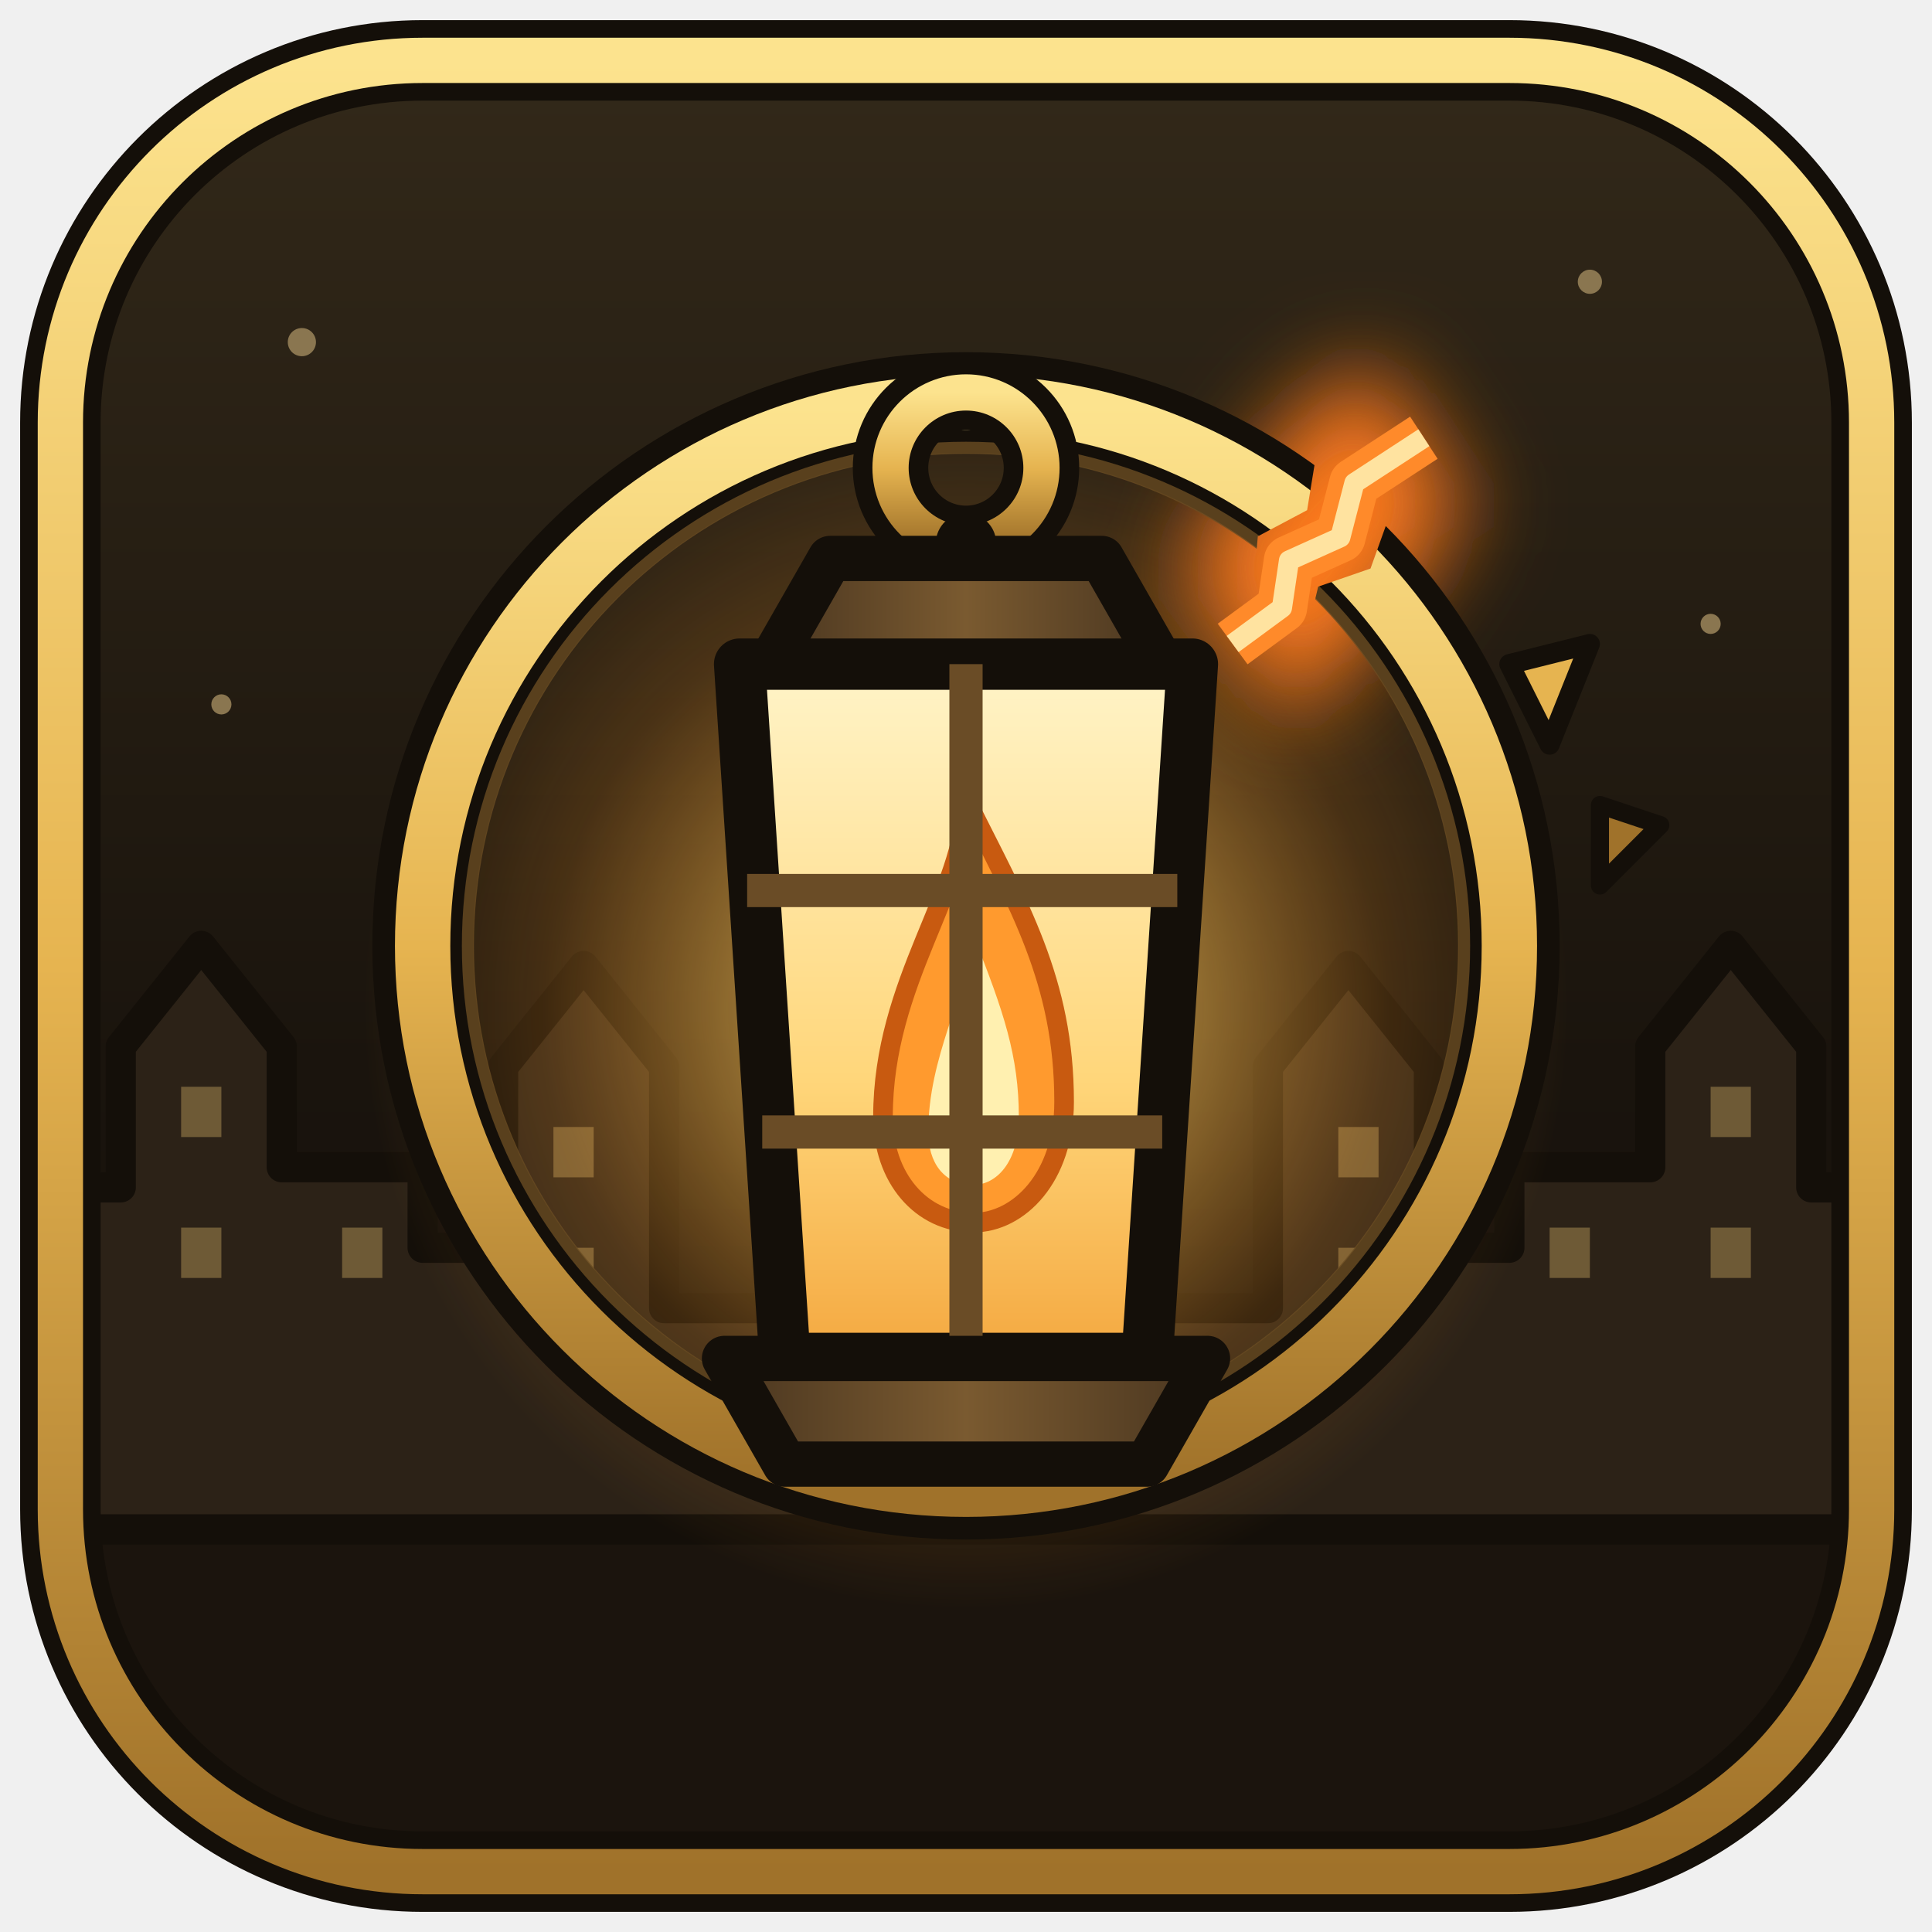
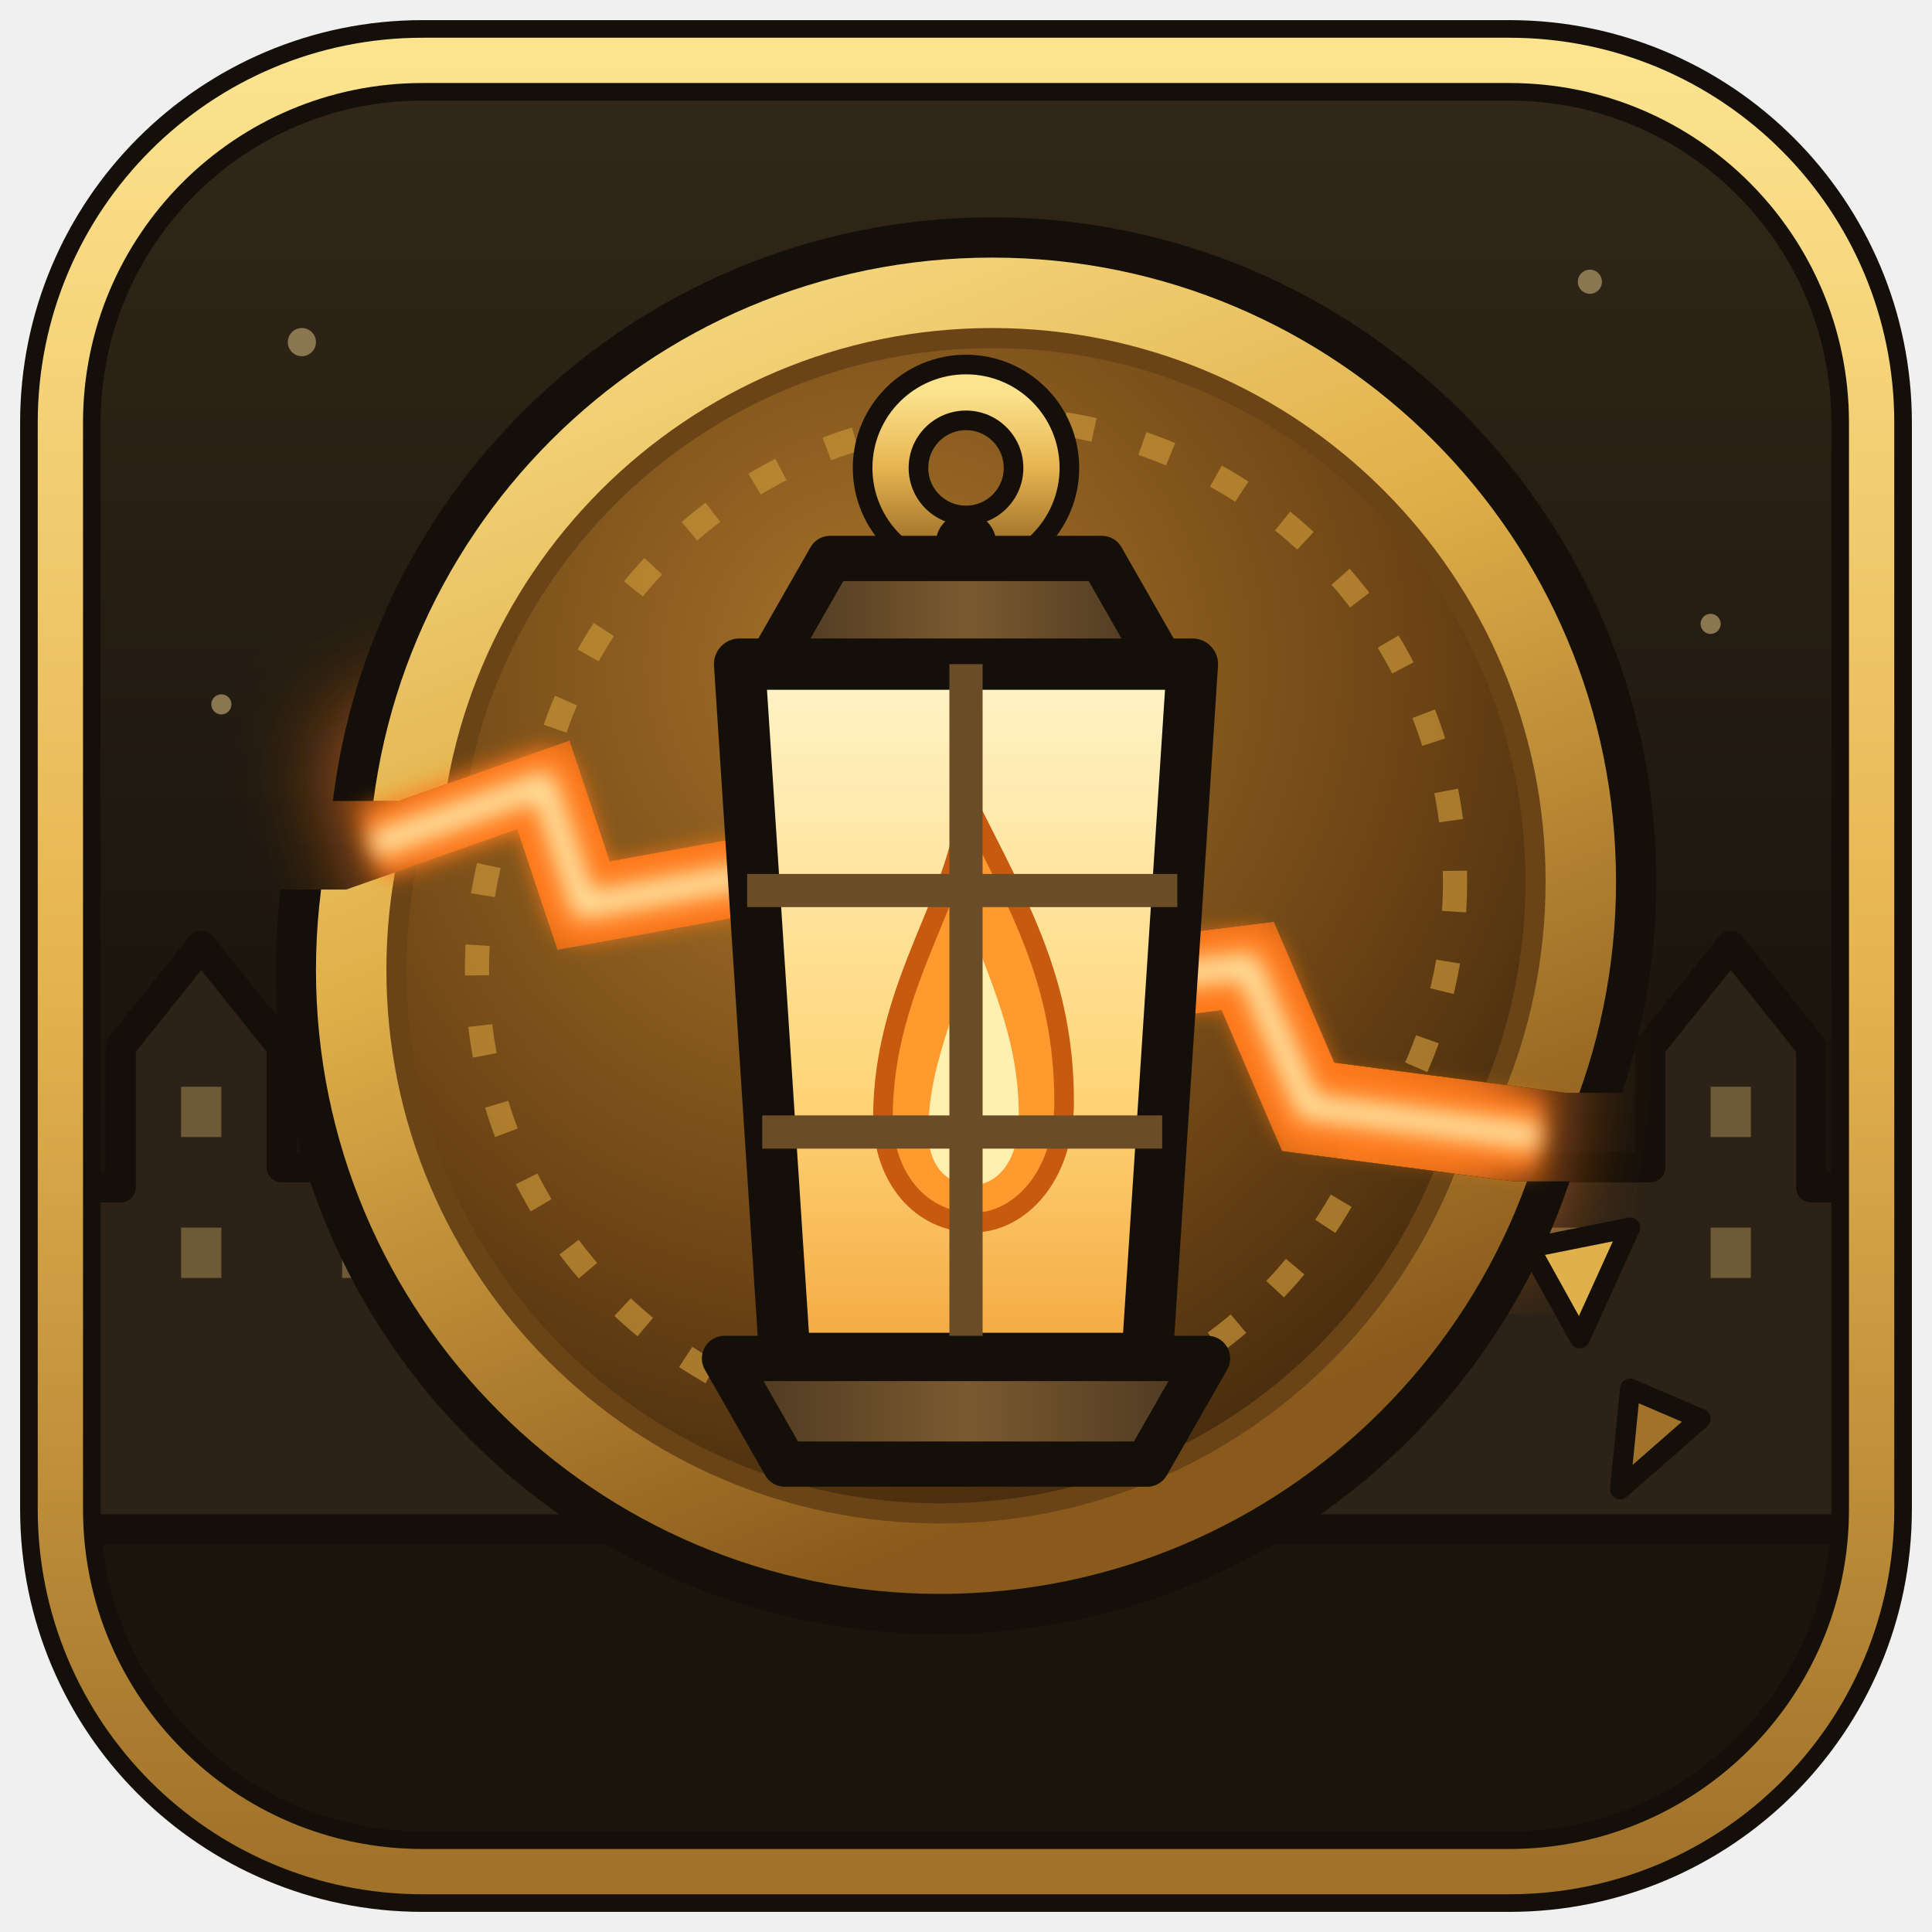
<svg xmlns="http://www.w3.org/2000/svg" width="192" height="192" viewBox="0 0 192 192">
  <defs>
    <linearGradient id="bg" x1="0" y1="0" x2="0" y2="1">
      <stop offset="0" stop-color="#342a1a" />
      <stop offset=".55" stop-color="#1a140d" />
      <stop offset="1" stop-color="#0e0b08" />
    </linearGradient>
    <radialGradient id="glow" cx="50%" cy="50%" r="50%">
      <stop offset="0" stop-color="#ffe9ae" stop-opacity=".95" />
      <stop offset=".3" stop-color="#ffc85a" stop-opacity=".6" />
      <stop offset=".7" stop-color="#ff9d2a" stop-opacity=".18" />
      <stop offset="1" stop-color="#ff9d2a" stop-opacity="0" />
    </radialGradient>
    <linearGradient id="gold" x1="0" y1="0" x2="0" y2="1">
      <stop offset="0" stop-color="#fce38e" />
      <stop offset=".5" stop-color="#e6b450" />
      <stop offset="1" stop-color="#a0722a" />
    </linearGradient>
    <linearGradient id="glass" x1="0" y1="0" x2="0" y2="1">
      <stop offset="0" stop-color="#fff4c8" />
      <stop offset=".6" stop-color="#ffd67a" />
      <stop offset="1" stop-color="#f4a840" />
    </linearGradient>
    <linearGradient id="metal" x1="0" y1="0" x2="1" y2="0">
      <stop offset="0" stop-color="#4a3620" />
      <stop offset=".5" stop-color="#7a5a30" />
      <stop offset="1" stop-color="#4a3620" />
    </linearGradient>
    <clipPath id="tile">
      <rect x="6" y="6" width="180" height="180" rx="36" />
    </clipPath>
  </defs>
  <g clip-path="url(#tile)">
    <rect x="0" y="0" width="192" height="192" fill="url(#bg)" />
    <g fill="#8a7650">
      <circle cx="30" cy="34" r="1.4" />
      <circle cx="158" cy="28" r="1.2" />
      <circle cx="170" cy="62" r="1" />
      <circle cx="22" cy="70" r="1" />
    </g>
    <path d="M0,152 L0,118 L12,118 L12,104 L20,94 L28,104 L28,116 L42,116 L42,124 L50,124 L50,106 L58,96 L66,106 L66,130 L126,130 L126,106 L134,96 L142,106 L142,124 L150,124 L150,116 L164,116 L164,104 L172,94 L180,104 L180,118 L192,118 L192,152 Z" fill="#2c2217" stroke="#140f09" stroke-width="3" stroke-linejoin="round" />
    <g fill="#6e5a36">
      <rect x="4" y="126" width="4" height="5" />
      <rect x="18" y="108" width="4" height="5" />
      <rect x="18" y="122" width="4" height="5" />
      <rect x="34" y="122" width="4" height="5" />
      <rect x="55" y="112" width="4" height="5" />
      <rect x="55" y="124" width="4" height="5" />
      <rect x="133" y="112" width="4" height="5" />
      <rect x="133" y="124" width="4" height="5" />
      <rect x="154" y="122" width="4" height="5" />
      <rect x="170" y="108" width="4" height="5" />
      <rect x="170" y="122" width="4" height="5" />
      <rect x="184" y="126" width="4" height="5" />
    </g>
    <rect x="0" y="152" width="192" height="40" fill="#1b140d" />
    <path d="M0,152 L192,152" stroke="#140f09" stroke-width="3" />
-     <circle cx="96" cy="100" r="60" fill="url(#glow)" />
  </g>
  <defs>
-     <mask id="rfcut">
-       <rect x="0" y="0" width="192" height="192" fill="#fff" />
-       <polygon points="124.8,66.2 129.9,62.9 131.0,58.3 136.2,56.5 138.1,51.2 145.3,47.2 137.4,40.1 130.8,45.2 129.9,50.7 125.0,53.3 124.6,58.0 120.1,62.1" fill="#000" />
-     </mask>
-     <filter id="rfblur" x="-80%" y="-80%" width="260%" height="260%">
-       <feGaussianBlur stdDeviation="4.5" />
+     <linearGradient id="rcRim" x1="0" y1="0" x2=".4" y2="1">
+       <stop offset="0" stop-color="#fce38e" />
+       <stop offset=".45" stop-color="#e0b04a" />
+       <stop offset="1" stop-color="#8a5a1c" />
+     </linearGradient>
+     <radialGradient id="rcFace" cx="40%" cy="30%" r="80%">
+       <stop offset="0" stop-color="#a8742a" />
+       <stop offset=".6" stop-color="#6e4515" />
+       <stop offset="1" stop-color="#3e260c" />
+     </radialGradient>
+     <filter id="rcBlur" x="-50%" y="-50%" width="200%" height="200%">
+       <feGaussianBlur stdDeviation="5" />
    </filter>
+     <filter id="rcSoft" x="-50%" y="-50%" width="200%" height="200%">
+       <feGaussianBlur stdDeviation="1.1" />
+     </filter>
+     <clipPath id="rcL">
+       <path d="M37,84 54,78 58,90 80,86 108,98 124,96 130,110 153,113 L192,113 L192,192 L0,192 L0,84 Z" />
+     </clipPath>
+     <clipPath id="rcR">
+       <path d="M37,84 54,78 58,90 80,86 108,98 124,96 130,110 153,113 L192,113 L192,0 L0,0 L0,84 Z" />
+     </clipPath>
  </defs>
-   <polyline points="122.5,64.0 127.4,60.4 128.1,55.7 133.2,53.4 134.6,48.0 141.5,43.5" fill="none" stroke="#ff7a1a" stroke-width="18" stroke-linejoin="round" filter="url(#rfblur)" />
-   <g mask="url(#rfcut)">
-     <circle cx="96" cy="94" r="54" fill="none" stroke="#140f09" stroke-width="10" />
-     <circle cx="96" cy="94" r="54" fill="none" stroke="url(#gold)" stroke-width="5.5" />
-     <circle cx="96" cy="94" r="49.5" fill="none" stroke="#6a4c22" stroke-width="1.2" opacity=".8" />
+   <polyline points="37,84 54,78 58,90 80,86 108,98 124,96 130,110 153,113" fill="none" stroke="#ff7a1a" stroke-width="22" stroke-linejoin="round" filter="url(#rcBlur)" />
+   <g transform="translate(-2.6,4.4)">
+     <g clip-path="url(#rcL)">
+       <circle cx="96" cy="92" r="66" fill="#140f09" />
+       <circle cx="96" cy="92" r="62" fill="url(#rcRim)" />
+       <circle cx="96" cy="92" r="54" fill="url(#rcFace)" stroke="#6a4416" stroke-width="2" />
+       <circle cx="96" cy="92" r="46" fill="none" stroke="#c79438" stroke-width="2.4" stroke-dasharray="3 5" opacity=".7" />
+     </g>
  </g>
-   <polyline points="122.5,64.0 127.4,60.4 128.1,55.7 133.2,53.4 134.6,48.0 141.5,43.5" fill="none" stroke="#ff8a2a" stroke-width="5" stroke-linejoin="round" />
-   <polyline points="122.5,64.0 127.4,60.4 128.1,55.7 133.2,53.4 134.6,48.0 141.5,43.5" fill="none" stroke="#ffe3a0" stroke-width="2" stroke-linejoin="round" />
-   <path d="M150,66 L158,64 L154,74 Z" fill="#e6b450" stroke="#140f09" stroke-width="2" stroke-linejoin="round" />
-   <path d="M159,80 L165,82 L159,88 Z" fill="#a0722a" stroke="#140f09" stroke-width="1.8" stroke-linejoin="round" />
+   <g transform="translate(2.6,-4.4)">
+     <g clip-path="url(#rcR)">
+       <circle cx="96" cy="92" r="66" fill="#140f09" />
+       <circle cx="96" cy="92" r="62" fill="url(#rcRim)" />
+       <circle cx="96" cy="92" r="54" fill="url(#rcFace)" stroke="#6a4416" stroke-width="2" />
+       <circle cx="96" cy="92" r="46" fill="none" stroke="#c79438" stroke-width="2.4" stroke-dasharray="3 5" opacity=".7" />
+     </g>
+   </g>
+   <polyline points="37,84 54,78 58,90 80,86 108,98 124,96 130,110 153,113" fill="none" stroke="#ff7a1a" stroke-width="7" stroke-linejoin="round" filter="url(#rcSoft)" />
+   <polyline points="37,84 54,78 58,90 80,86 108,98 124,96 130,110 153,113" fill="none" stroke="#ffe3a0" stroke-width="2.6" stroke-linejoin="round" filter="url(#rcSoft)" />
+   <g stroke="#140f09" stroke-width="2" stroke-linejoin="round">
+     <path d="M152,124 L162,122 L157,133 Z" fill="#e0b04a" />
+     <path d="M162,138 L169,141 L161,148 Z" fill="#a0722a" />
+   </g>
  <g transform="translate(96,102) scale(1.5)" stroke-linejoin="round">
    <circle cx="0" cy="-37" r="5" fill="none" stroke="#140f09" stroke-width="5" />
    <circle cx="0" cy="-37" r="5" fill="none" stroke="url(#gold)" stroke-width="2.4" />
    <path d="M0,-32 L0,-29" stroke="#140f09" stroke-width="4" stroke-linecap="round" />
    <path d="M-13,-24 L13,-24 L9,-31 L-9,-31 Z" fill="url(#metal)" stroke="#140f09" stroke-width="3" />
    <path d="M-15,-24 L15,-24 L12,22 L-12,22 Z" fill="url(#glass)" stroke="#140f09" stroke-width="3.4" />
    <path d="M-5.5,6 C-5.5,-3 0,-9 0,-15 C3.5,-8 6.5,-3 6.5,5 C6.5,10 3.5,13 0.5,13 C-3,13 -5.5,10 -5.5,6 Z" fill="#ff9a2e" stroke="#c85a10" stroke-width="1.3" />
    <path d="M-2.5,7 C-2.5,2 0,-2 0.5,-6 C2.5,-1 3.5,2 3.5,6 C3.5,9 2,10.5 0.5,10.5 C-1.5,10.5 -2.5,9 -2.5,7 Z" fill="#fff0b0" />
    <path d="M-14.5,-9 L14,-9 M-13.5,7 L13,7" stroke="#6a4c26" stroke-width="2.2" />
    <path d="M0,-24 L0,22" stroke="#6a4c26" stroke-width="2.2" />
    <path d="M-16,22 L16,22 L12,29 L-12,29 Z" fill="url(#metal)" stroke="#140f09" stroke-width="3" />
  </g>
  <rect x="6" y="6" width="180" height="180" rx="36" fill="none" stroke="#140f09" stroke-width="8" />
  <rect x="6" y="6" width="180" height="180" rx="36" fill="none" stroke="url(#gold)" stroke-width="4.5" />
</svg>
